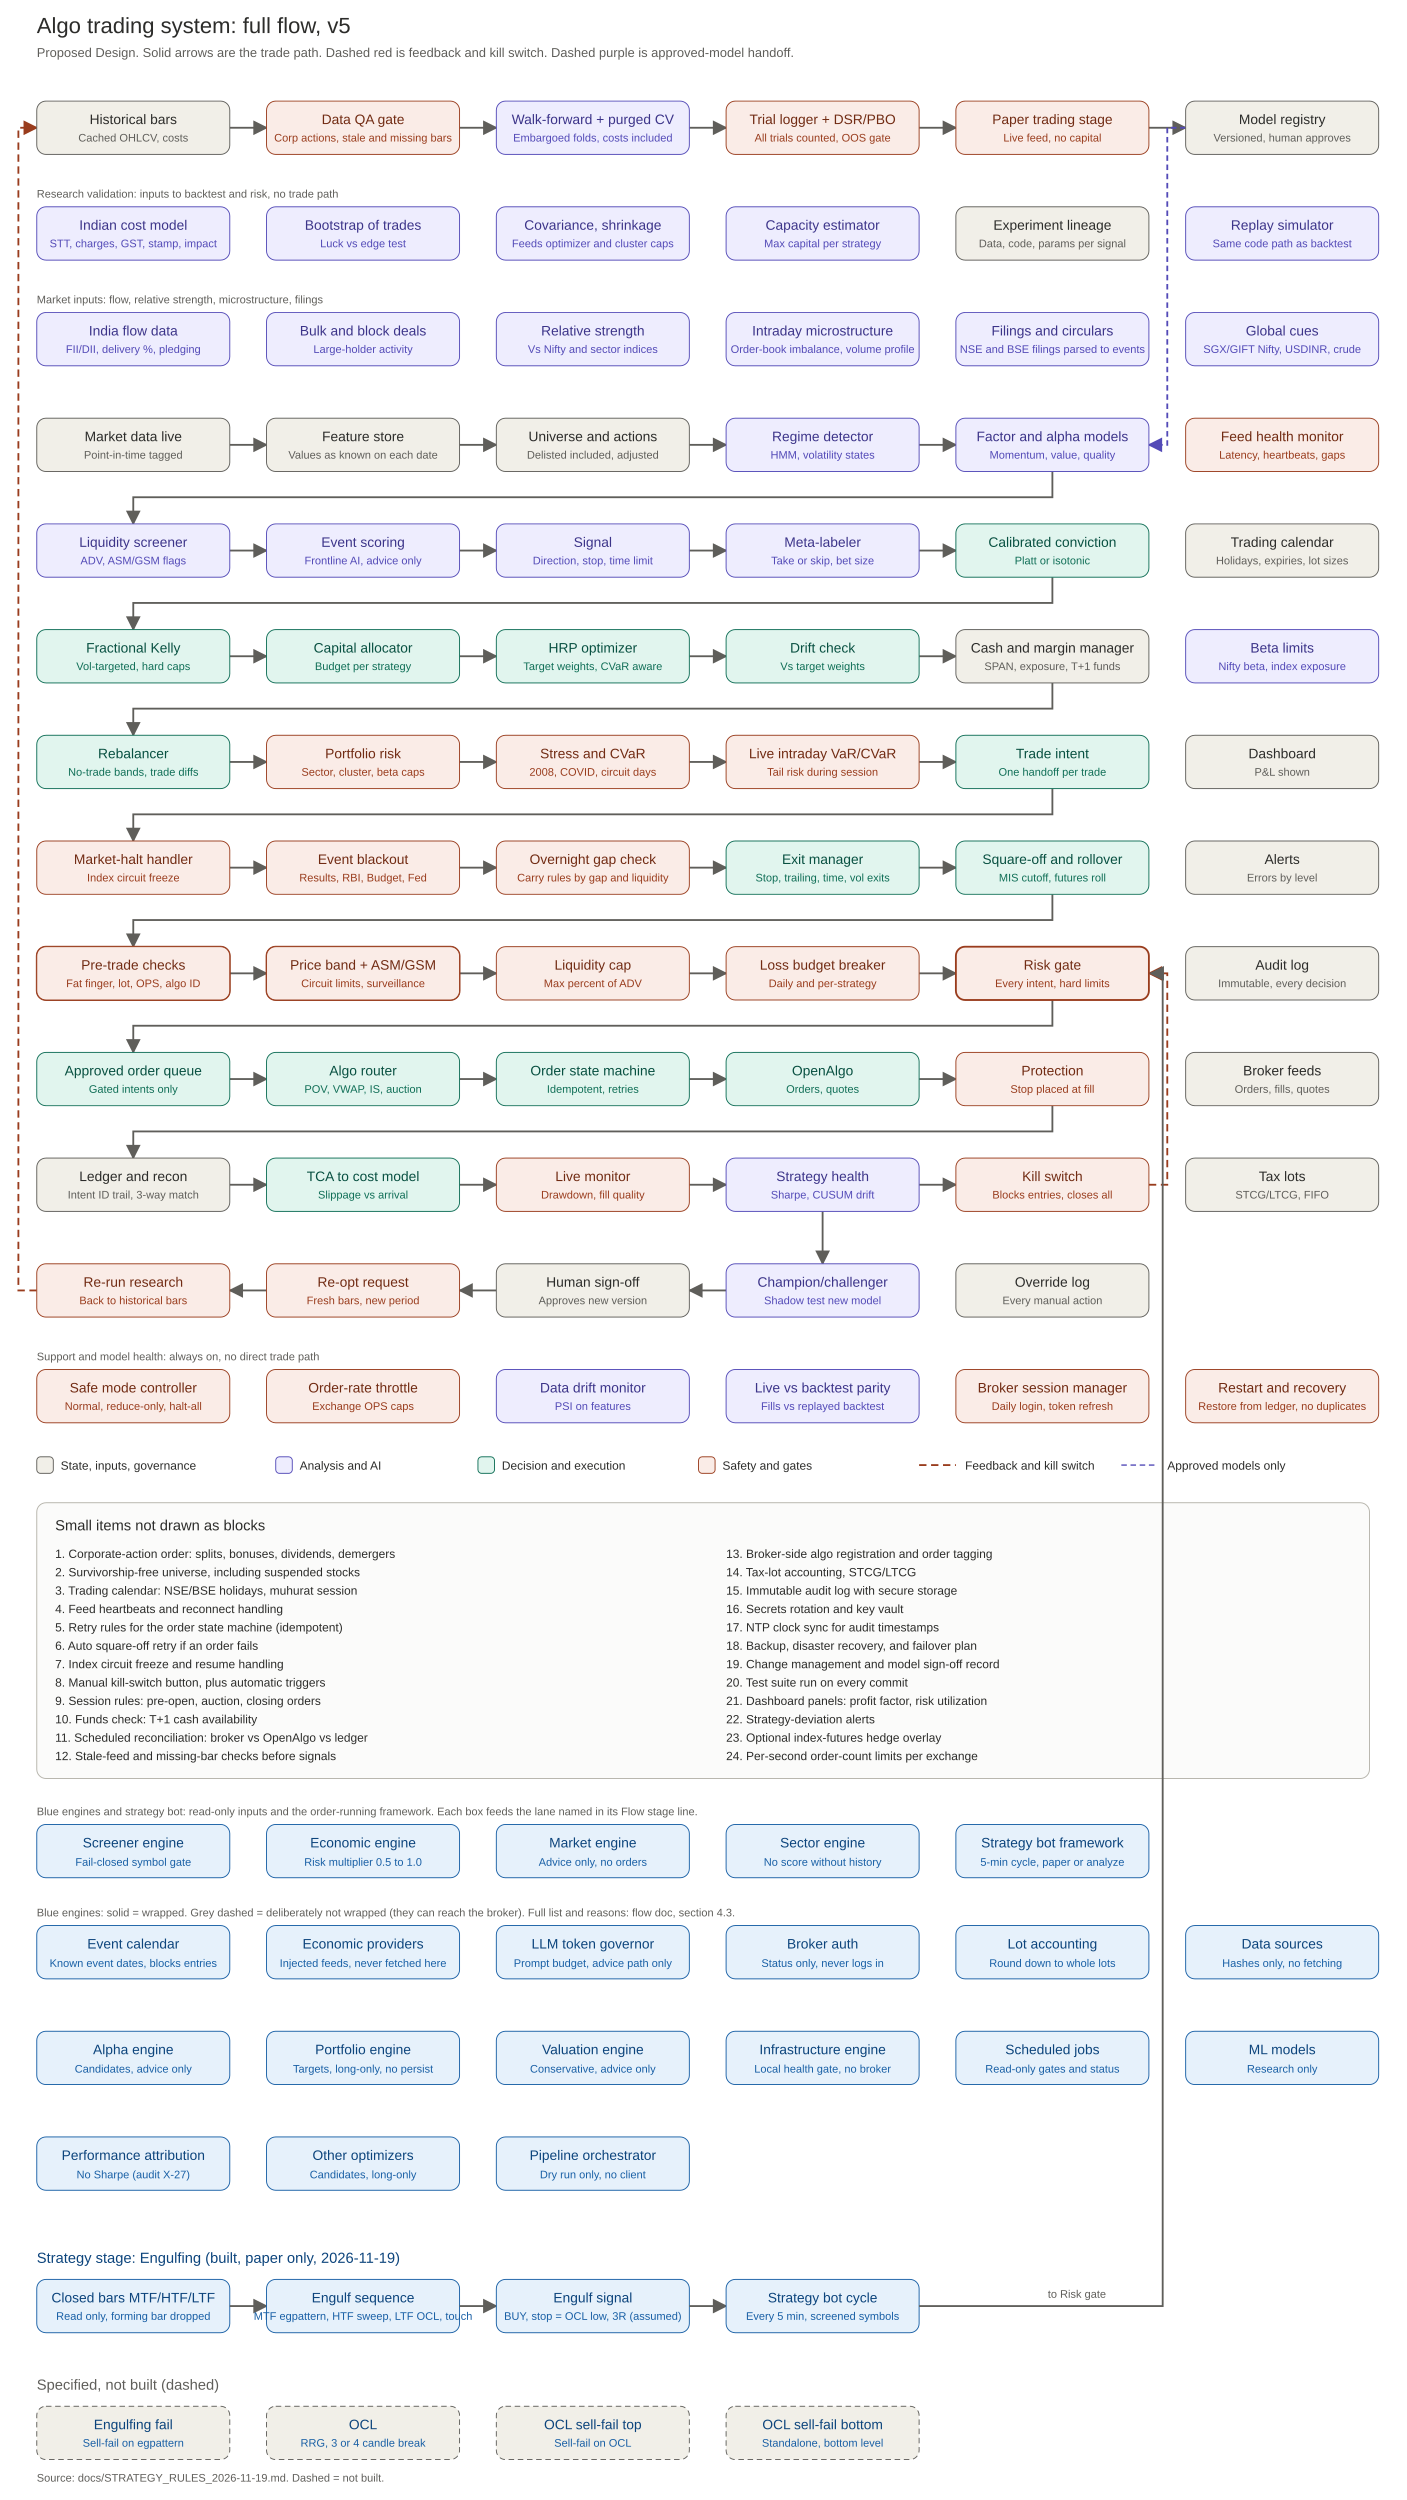
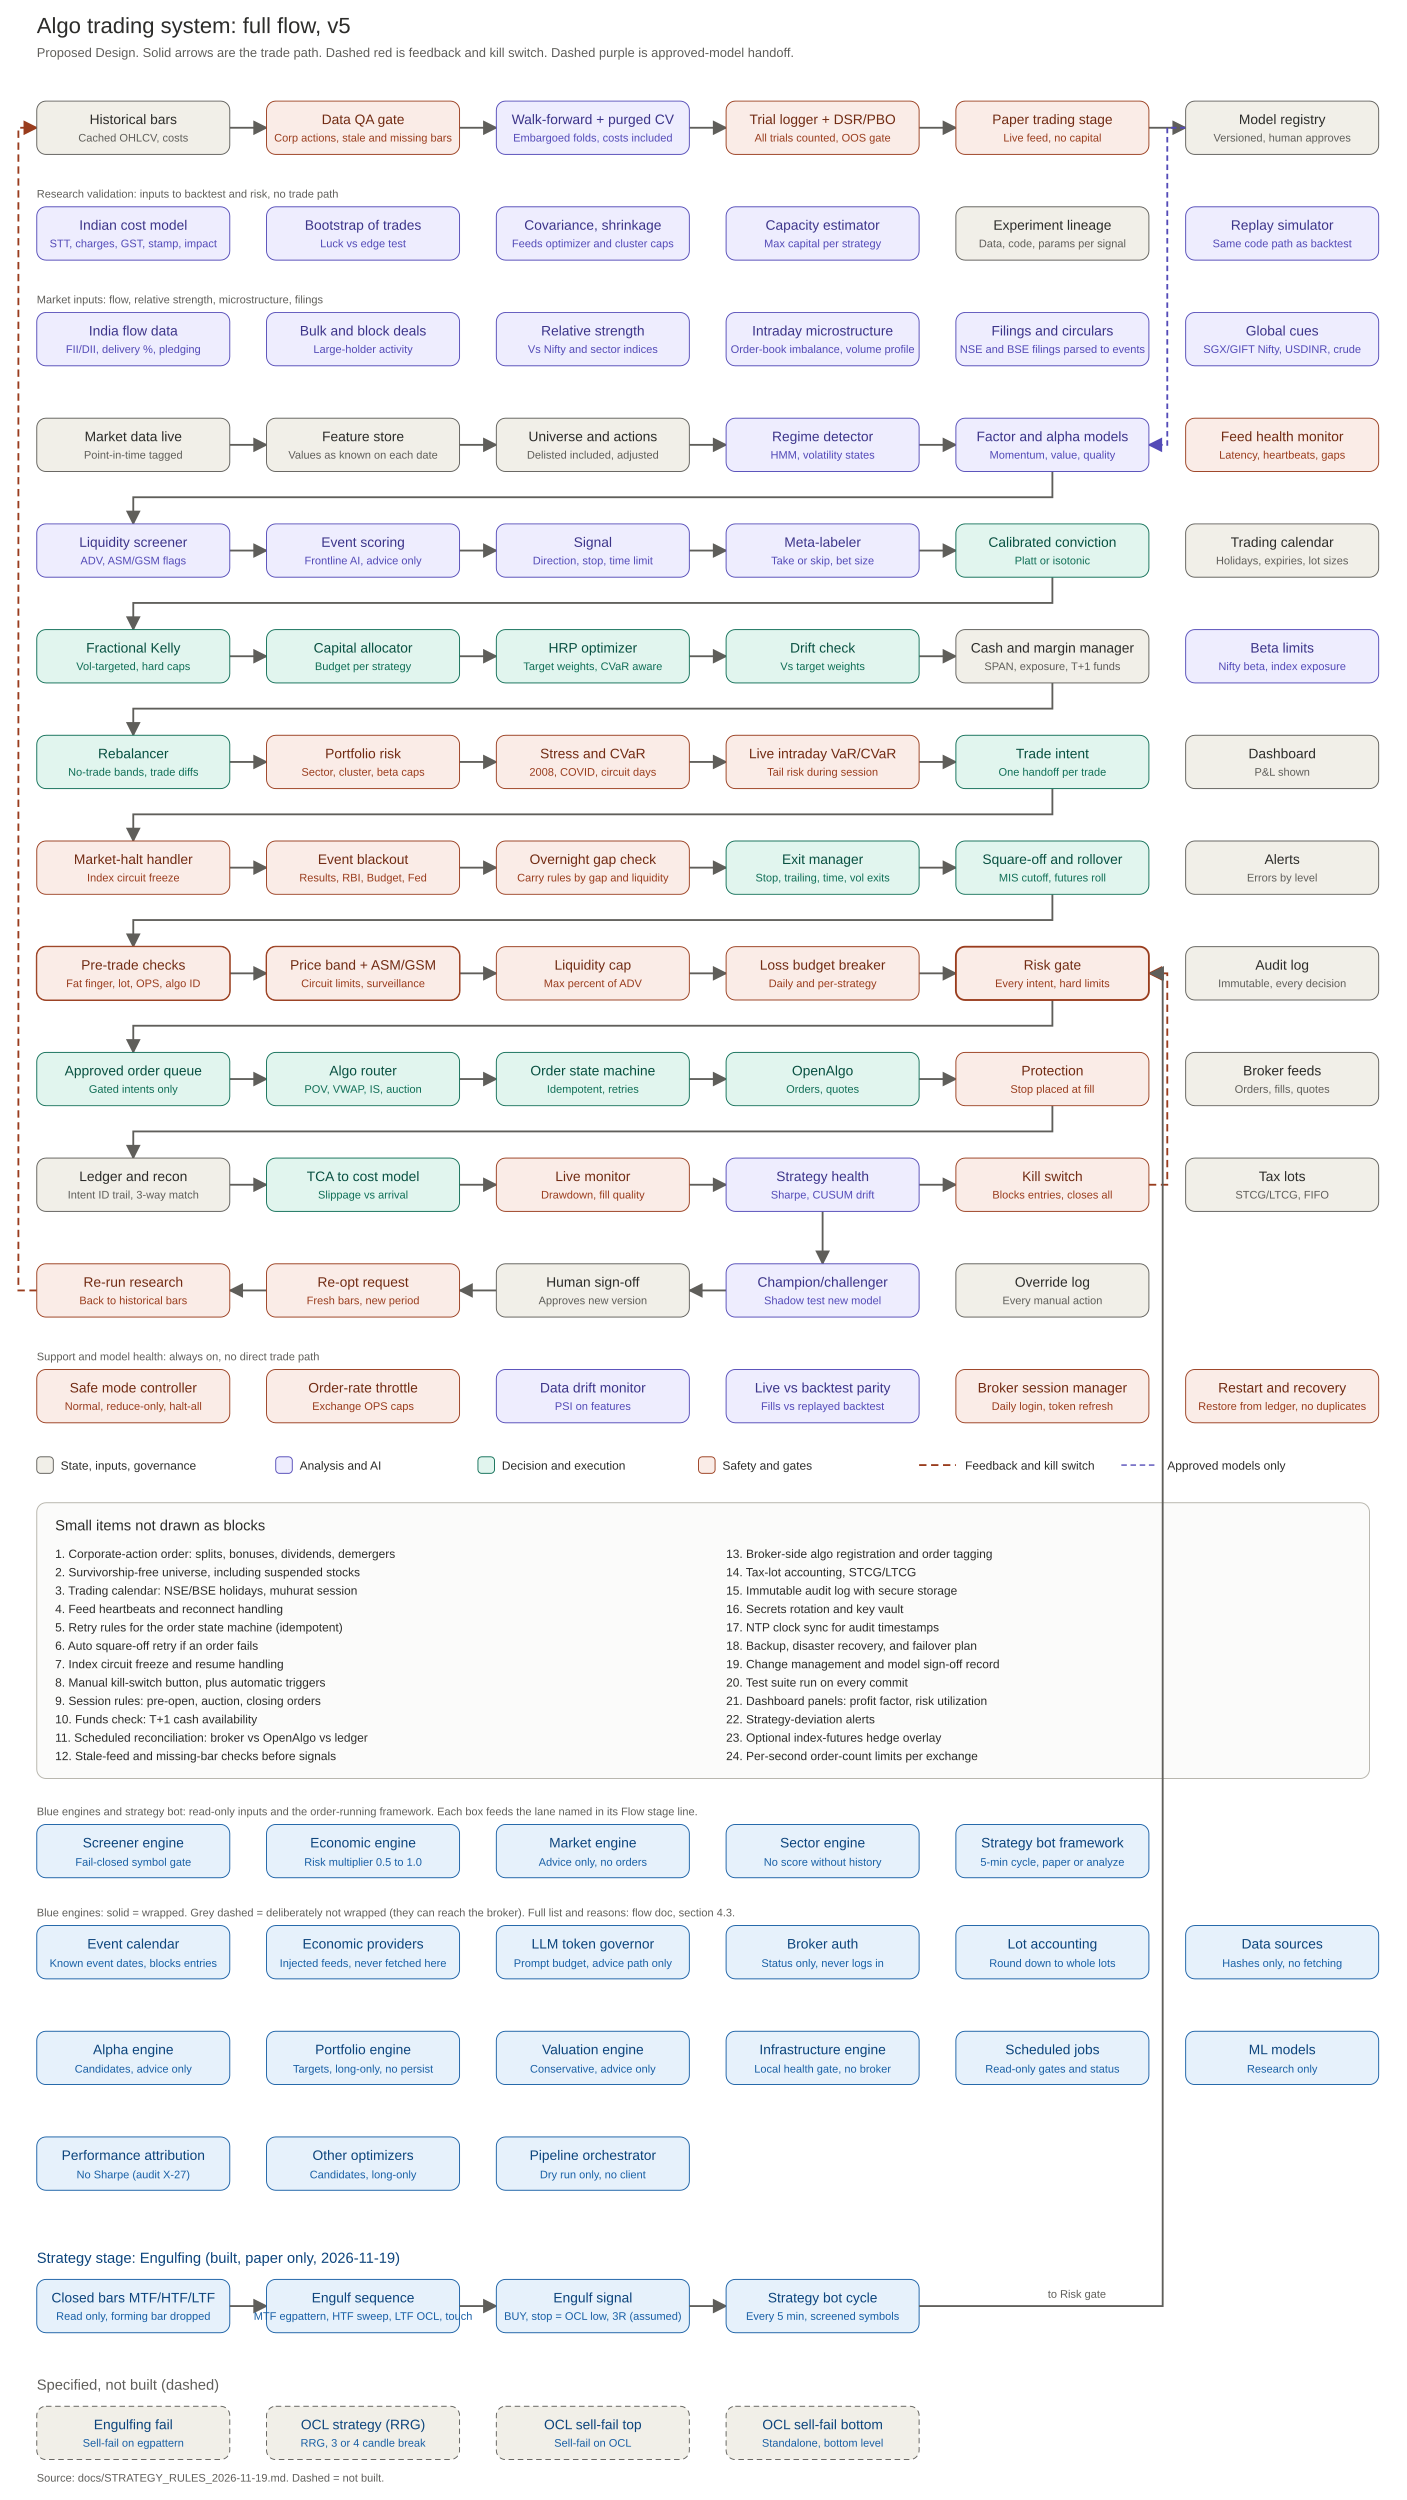
<svg xmlns="http://www.w3.org/2000/svg" viewBox="0 0 1530 2720" font-family="Arial, Helvetica, sans-serif">
  <defs>
    <marker id="arr" viewBox="0 0 10 10" refX="9" refY="5" markerWidth="8" markerHeight="8" orient="auto-start-reverse">
      <path d="M0,0 L10,5 L0,10 z" fill="#5f5e5a" />
    </marker>
    <marker id="arrRed" viewBox="0 0 10 10" refX="9" refY="5" markerWidth="8" markerHeight="8" orient="auto-start-reverse">
      <path d="M0,0 L10,5 L0,10 z" fill="#993c1d" />
    </marker>
    <marker id="arrPurple" viewBox="0 0 10 10" refX="9" refY="5" markerWidth="8" markerHeight="8" orient="auto-start-reverse">
      <path d="M0,0 L10,5 L0,10 z" fill="#534ab7" />
    </marker>
  </defs>
  <text x="40" y="36" font-size="24" fill="#2c2c2a">Algo trading system: full flow, v5</text>
  <text x="40" y="62" font-size="14" fill="#5f5e5a">Proposed Design. Solid arrows are the trade path. Dashed red is feedback and kill switch. Dashed purple is approved-model handoff.</text>
  <text x="40" y="215" font-size="12" fill="#5f5e5a">Research validation: inputs to backtest and risk, no trade path</text>
  <text x="40" y="330" font-size="12" fill="#5f5e5a">Market inputs: flow, relative strength, microstructure, filings</text>
  <text x="40" y="1480" font-size="12" fill="#5f5e5a">Support and model health: always on, no direct trade path</text>
  <path d="M250 139 H290" fill="none" stroke="#5f5e5a" stroke-width="2" marker-end="url(#arr)" />
  <path d="M500 139 H540" fill="none" stroke="#5f5e5a" stroke-width="2" marker-end="url(#arr)" />
  <path d="M750 139 H790" fill="none" stroke="#5f5e5a" stroke-width="2" marker-end="url(#arr)" />
  <path d="M1000 139 H1040" fill="none" stroke="#5f5e5a" stroke-width="2" marker-end="url(#arr)" />
  <path d="M250 484 H290" fill="none" stroke="#5f5e5a" stroke-width="2" marker-end="url(#arr)" />
  <path d="M500 484 H540" fill="none" stroke="#5f5e5a" stroke-width="2" marker-end="url(#arr)" />
  <path d="M750 484 H790" fill="none" stroke="#5f5e5a" stroke-width="2" marker-end="url(#arr)" />
  <path d="M1000 484 H1040" fill="none" stroke="#5f5e5a" stroke-width="2" marker-end="url(#arr)" />
  <path d="M250 599 H290" fill="none" stroke="#5f5e5a" stroke-width="2" marker-end="url(#arr)" />
  <path d="M500 599 H540" fill="none" stroke="#5f5e5a" stroke-width="2" marker-end="url(#arr)" />
  <path d="M750 599 H790" fill="none" stroke="#5f5e5a" stroke-width="2" marker-end="url(#arr)" />
  <path d="M1000 599 H1040" fill="none" stroke="#5f5e5a" stroke-width="2" marker-end="url(#arr)" />
  <path d="M250 714 H290" fill="none" stroke="#5f5e5a" stroke-width="2" marker-end="url(#arr)" />
  <path d="M500 714 H540" fill="none" stroke="#5f5e5a" stroke-width="2" marker-end="url(#arr)" />
  <path d="M750 714 H790" fill="none" stroke="#5f5e5a" stroke-width="2" marker-end="url(#arr)" />
  <path d="M1000 714 H1040" fill="none" stroke="#5f5e5a" stroke-width="2" marker-end="url(#arr)" />
  <path d="M250 829 H290" fill="none" stroke="#5f5e5a" stroke-width="2" marker-end="url(#arr)" />
  <path d="M500 829 H540" fill="none" stroke="#5f5e5a" stroke-width="2" marker-end="url(#arr)" />
  <path d="M750 829 H790" fill="none" stroke="#5f5e5a" stroke-width="2" marker-end="url(#arr)" />
  <path d="M1000 829 H1040" fill="none" stroke="#5f5e5a" stroke-width="2" marker-end="url(#arr)" />
  <path d="M250 944 H290" fill="none" stroke="#5f5e5a" stroke-width="2" marker-end="url(#arr)" />
  <path d="M500 944 H540" fill="none" stroke="#5f5e5a" stroke-width="2" marker-end="url(#arr)" />
  <path d="M750 944 H790" fill="none" stroke="#5f5e5a" stroke-width="2" marker-end="url(#arr)" />
  <path d="M1000 944 H1040" fill="none" stroke="#5f5e5a" stroke-width="2" marker-end="url(#arr)" />
  <path d="M250 1059 H290" fill="none" stroke="#5f5e5a" stroke-width="2" marker-end="url(#arr)" />
  <path d="M500 1059 H540" fill="none" stroke="#5f5e5a" stroke-width="2" marker-end="url(#arr)" />
  <path d="M750 1059 H790" fill="none" stroke="#5f5e5a" stroke-width="2" marker-end="url(#arr)" />
  <path d="M1000 1059 H1040" fill="none" stroke="#5f5e5a" stroke-width="2" marker-end="url(#arr)" />
  <path d="M250 1174 H290" fill="none" stroke="#5f5e5a" stroke-width="2" marker-end="url(#arr)" />
  <path d="M500 1174 H540" fill="none" stroke="#5f5e5a" stroke-width="2" marker-end="url(#arr)" />
  <path d="M750 1174 H790" fill="none" stroke="#5f5e5a" stroke-width="2" marker-end="url(#arr)" />
  <path d="M1000 1174 H1040" fill="none" stroke="#5f5e5a" stroke-width="2" marker-end="url(#arr)" />
  <path d="M250 1289 H290" fill="none" stroke="#5f5e5a" stroke-width="2" marker-end="url(#arr)" />
  <path d="M500 1289 H540" fill="none" stroke="#5f5e5a" stroke-width="2" marker-end="url(#arr)" />
  <path d="M750 1289 H790" fill="none" stroke="#5f5e5a" stroke-width="2" marker-end="url(#arr)" />
  <path d="M1000 1289 H1040" fill="none" stroke="#5f5e5a" stroke-width="2" marker-end="url(#arr)" />
  <path d="M290 1404 H250" fill="none" stroke="#5f5e5a" stroke-width="2" marker-end="url(#arr)" />
  <path d="M540 1404 H500" fill="none" stroke="#5f5e5a" stroke-width="2" marker-end="url(#arr)" />
  <path d="M790 1404 H750" fill="none" stroke="#5f5e5a" stroke-width="2" marker-end="url(#arr)" />
  <path d="M1145 513 V541 H145 V570" fill="none" stroke="#5f5e5a" stroke-width="2" marker-end="url(#arr)" />
  <path d="M1145 628 V656 H145 V685" fill="none" stroke="#5f5e5a" stroke-width="2" marker-end="url(#arr)" />
  <path d="M1145 743 V771 H145 V800" fill="none" stroke="#5f5e5a" stroke-width="2" marker-end="url(#arr)" />
  <path d="M1145 858 V886 H145 V915" fill="none" stroke="#5f5e5a" stroke-width="2" marker-end="url(#arr)" />
  <path d="M1145 973 V1001 H145 V1030" fill="none" stroke="#5f5e5a" stroke-width="2" marker-end="url(#arr)" />
  <path d="M1145 1088 V1116 H145 V1145" fill="none" stroke="#5f5e5a" stroke-width="2" marker-end="url(#arr)" />
  <path d="M1145 1203 V1231 H145 V1260" fill="none" stroke="#5f5e5a" stroke-width="2" marker-end="url(#arr)" />
  <path d="M1250 139 H1290" fill="none" stroke="#5f5e5a" stroke-width="2" marker-end="url(#arr)" />
  <path d="M1290 139 H1270 V484 H1250" fill="none" stroke="#534ab7" stroke-width="2" stroke-dasharray="6 4" marker-end="url(#arrPurple)" />
  <path d="M895 1318 V1375" fill="none" stroke="#5f5e5a" stroke-width="2" marker-end="url(#arr)" />
  <path d="M1250 1289 H1270 V1059 H1250" fill="none" stroke="#993c1d" stroke-width="2" stroke-dasharray="8 5" marker-end="url(#arrRed)" />
  <path d="M40 1404 H20 V139 H40" fill="none" stroke="#993c1d" stroke-width="2" stroke-dasharray="8 5" marker-end="url(#arrRed)" />
  <rect x="40" y="110" width="210" height="58" rx="10" fill="#f1efe8" stroke="#5f5e5a" stroke-width="1" />
  <text x="145" y="135" text-anchor="middle" font-size="15" fill="#2c2c2a">Historical bars</text>
  <text x="145" y="154" text-anchor="middle" font-size="12" fill="#5f5e5a">Cached OHLCV, costs</text>
  <rect x="290" y="110" width="210" height="58" rx="10" fill="#faece7" stroke="#993c1d" stroke-width="1" />
  <text x="395" y="135" text-anchor="middle" font-size="15" fill="#712b13">Data QA gate</text>
  <text x="395" y="154" text-anchor="middle" font-size="12" fill="#993c1d">Corp actions, stale and missing bars</text>
  <rect x="540" y="110" width="210" height="58" rx="10" fill="#eeedfe" stroke="#534ab7" stroke-width="1" />
  <text x="645" y="135" text-anchor="middle" font-size="15" fill="#3c3489">Walk-forward + purged CV</text>
  <text x="645" y="154" text-anchor="middle" font-size="12" fill="#534ab7">Embargoed folds, costs included</text>
  <rect x="790" y="110" width="210" height="58" rx="10" fill="#faece7" stroke="#993c1d" stroke-width="1" />
  <text x="895" y="135" text-anchor="middle" font-size="15" fill="#712b13">Trial logger + DSR/PBO</text>
  <text x="895" y="154" text-anchor="middle" font-size="12" fill="#993c1d">All trials counted, OOS gate</text>
  <rect x="1040" y="110" width="210" height="58" rx="10" fill="#faece7" stroke="#993c1d" stroke-width="1" />
  <text x="1145" y="135" text-anchor="middle" font-size="15" fill="#712b13">Paper trading stage</text>
  <text x="1145" y="154" text-anchor="middle" font-size="12" fill="#993c1d">Live feed, no capital</text>
  <rect x="40" y="225" width="210" height="58" rx="10" fill="#eeedfe" stroke="#534ab7" stroke-width="1" />
  <text x="145" y="250" text-anchor="middle" font-size="15" fill="#3c3489">Indian cost model</text>
  <text x="145" y="269" text-anchor="middle" font-size="12" fill="#534ab7">STT, charges, GST, stamp, impact</text>
  <rect x="290" y="225" width="210" height="58" rx="10" fill="#eeedfe" stroke="#534ab7" stroke-width="1" />
  <text x="395" y="250" text-anchor="middle" font-size="15" fill="#3c3489">Bootstrap of trades</text>
  <text x="395" y="269" text-anchor="middle" font-size="12" fill="#534ab7">Luck vs edge test</text>
  <rect x="540" y="225" width="210" height="58" rx="10" fill="#eeedfe" stroke="#534ab7" stroke-width="1" />
  <text x="645" y="250" text-anchor="middle" font-size="15" fill="#3c3489">Covariance, shrinkage</text>
  <text x="645" y="269" text-anchor="middle" font-size="12" fill="#534ab7">Feeds optimizer and cluster caps</text>
  <rect x="790" y="225" width="210" height="58" rx="10" fill="#eeedfe" stroke="#534ab7" stroke-width="1" />
  <text x="895" y="250" text-anchor="middle" font-size="15" fill="#3c3489">Capacity estimator</text>
  <text x="895" y="269" text-anchor="middle" font-size="12" fill="#534ab7">Max capital per strategy</text>
  <rect x="1040" y="225" width="210" height="58" rx="10" fill="#f1efe8" stroke="#5f5e5a" stroke-width="1" />
  <text x="1145" y="250" text-anchor="middle" font-size="15" fill="#2c2c2a">Experiment lineage</text>
  <text x="1145" y="269" text-anchor="middle" font-size="12" fill="#5f5e5a">Data, code, params per signal</text>
  <rect x="40" y="340" width="210" height="58" rx="10" fill="#eeedfe" stroke="#534ab7" stroke-width="1" />
  <text x="145" y="365" text-anchor="middle" font-size="15" fill="#3c3489">India flow data</text>
  <text x="145" y="384" text-anchor="middle" font-size="12" fill="#534ab7">FII/DII, delivery %, pledging</text>
  <rect x="290" y="340" width="210" height="58" rx="10" fill="#eeedfe" stroke="#534ab7" stroke-width="1" />
  <text x="395" y="365" text-anchor="middle" font-size="15" fill="#3c3489">Bulk and block deals</text>
  <text x="395" y="384" text-anchor="middle" font-size="12" fill="#534ab7">Large-holder activity</text>
  <rect x="540" y="340" width="210" height="58" rx="10" fill="#eeedfe" stroke="#534ab7" stroke-width="1" />
  <text x="645" y="365" text-anchor="middle" font-size="15" fill="#3c3489">Relative strength</text>
  <text x="645" y="384" text-anchor="middle" font-size="12" fill="#534ab7">Vs Nifty and sector indices</text>
  <rect x="790" y="340" width="210" height="58" rx="10" fill="#eeedfe" stroke="#534ab7" stroke-width="1" />
  <text x="895" y="365" text-anchor="middle" font-size="15" fill="#3c3489">Intraday microstructure</text>
  <text x="895" y="384" text-anchor="middle" font-size="12" fill="#534ab7">Order-book imbalance, volume profile</text>
  <rect x="1040" y="340" width="210" height="58" rx="10" fill="#eeedfe" stroke="#534ab7" stroke-width="1" />
  <text x="1145" y="365" text-anchor="middle" font-size="15" fill="#3c3489">Filings and circulars</text>
  <text x="1145" y="384" text-anchor="middle" font-size="12" fill="#534ab7">NSE and BSE filings parsed to events</text>
  <rect x="40" y="455" width="210" height="58" rx="10" fill="#f1efe8" stroke="#5f5e5a" stroke-width="1" />
  <text x="145" y="480" text-anchor="middle" font-size="15" fill="#2c2c2a">Market data live</text>
  <text x="145" y="499" text-anchor="middle" font-size="12" fill="#5f5e5a">Point-in-time tagged</text>
  <rect x="290" y="455" width="210" height="58" rx="10" fill="#f1efe8" stroke="#5f5e5a" stroke-width="1" />
  <text x="395" y="480" text-anchor="middle" font-size="15" fill="#2c2c2a">Feature store</text>
  <text x="395" y="499" text-anchor="middle" font-size="12" fill="#5f5e5a">Values as known on each date</text>
  <rect x="540" y="455" width="210" height="58" rx="10" fill="#f1efe8" stroke="#5f5e5a" stroke-width="1" />
  <text x="645" y="480" text-anchor="middle" font-size="15" fill="#2c2c2a">Universe and actions</text>
  <text x="645" y="499" text-anchor="middle" font-size="12" fill="#5f5e5a">Delisted included, adjusted</text>
  <rect x="790" y="455" width="210" height="58" rx="10" fill="#eeedfe" stroke="#534ab7" stroke-width="1" />
  <text x="895" y="480" text-anchor="middle" font-size="15" fill="#3c3489">Regime detector</text>
  <text x="895" y="499" text-anchor="middle" font-size="12" fill="#534ab7">HMM, volatility states</text>
  <rect x="1040" y="455" width="210" height="58" rx="10" fill="#eeedfe" stroke="#534ab7" stroke-width="1" />
  <text x="1145" y="480" text-anchor="middle" font-size="15" fill="#3c3489">Factor and alpha models</text>
  <text x="1145" y="499" text-anchor="middle" font-size="12" fill="#534ab7">Momentum, value, quality</text>
  <rect x="40" y="570" width="210" height="58" rx="10" fill="#eeedfe" stroke="#534ab7" stroke-width="1" />
  <text x="145" y="595" text-anchor="middle" font-size="15" fill="#3c3489">Liquidity screener</text>
  <text x="145" y="614" text-anchor="middle" font-size="12" fill="#534ab7">ADV, ASM/GSM flags</text>
  <rect x="290" y="570" width="210" height="58" rx="10" fill="#eeedfe" stroke="#534ab7" stroke-width="1" />
  <text x="395" y="595" text-anchor="middle" font-size="15" fill="#3c3489">Event scoring</text>
  <text x="395" y="614" text-anchor="middle" font-size="12" fill="#534ab7">Frontline AI, advice only</text>
  <rect x="540" y="570" width="210" height="58" rx="10" fill="#eeedfe" stroke="#534ab7" stroke-width="1" />
  <text x="645" y="595" text-anchor="middle" font-size="15" fill="#3c3489">Signal</text>
  <text x="645" y="614" text-anchor="middle" font-size="12" fill="#534ab7">Direction, stop, time limit</text>
  <rect x="790" y="570" width="210" height="58" rx="10" fill="#eeedfe" stroke="#534ab7" stroke-width="1" />
  <text x="895" y="595" text-anchor="middle" font-size="15" fill="#3c3489">Meta-labeler</text>
  <text x="895" y="614" text-anchor="middle" font-size="12" fill="#534ab7">Take or skip, bet size</text>
  <rect x="1040" y="570" width="210" height="58" rx="10" fill="#e1f5ee" stroke="#0f6e56" stroke-width="1" />
  <text x="1145" y="595" text-anchor="middle" font-size="15" fill="#085041">Calibrated conviction</text>
  <text x="1145" y="614" text-anchor="middle" font-size="12" fill="#0f6e56">Platt or isotonic</text>
  <rect x="40" y="685" width="210" height="58" rx="10" fill="#e1f5ee" stroke="#0f6e56" stroke-width="1" />
  <text x="145" y="710" text-anchor="middle" font-size="15" fill="#085041">Fractional Kelly</text>
  <text x="145" y="729" text-anchor="middle" font-size="12" fill="#0f6e56">Vol-targeted, hard caps</text>
  <rect x="290" y="685" width="210" height="58" rx="10" fill="#e1f5ee" stroke="#0f6e56" stroke-width="1" />
  <text x="395" y="710" text-anchor="middle" font-size="15" fill="#085041">Capital allocator</text>
  <text x="395" y="729" text-anchor="middle" font-size="12" fill="#0f6e56">Budget per strategy</text>
  <rect x="540" y="685" width="210" height="58" rx="10" fill="#e1f5ee" stroke="#0f6e56" stroke-width="1" />
  <text x="645" y="710" text-anchor="middle" font-size="15" fill="#085041">HRP optimizer</text>
  <text x="645" y="729" text-anchor="middle" font-size="12" fill="#0f6e56">Target weights, CVaR aware</text>
  <rect x="790" y="685" width="210" height="58" rx="10" fill="#e1f5ee" stroke="#0f6e56" stroke-width="1" />
  <text x="895" y="710" text-anchor="middle" font-size="15" fill="#085041">Drift check</text>
  <text x="895" y="729" text-anchor="middle" font-size="12" fill="#0f6e56">Vs target weights</text>
  <rect x="1040" y="685" width="210" height="58" rx="10" fill="#f1efe8" stroke="#5f5e5a" stroke-width="1" />
  <text x="1145" y="710" text-anchor="middle" font-size="15" fill="#2c2c2a">Cash and margin manager</text>
  <text x="1145" y="729" text-anchor="middle" font-size="12" fill="#5f5e5a">SPAN, exposure, T+1 funds</text>
  <rect x="40" y="800" width="210" height="58" rx="10" fill="#e1f5ee" stroke="#0f6e56" stroke-width="1" />
  <text x="145" y="825" text-anchor="middle" font-size="15" fill="#085041">Rebalancer</text>
  <text x="145" y="844" text-anchor="middle" font-size="12" fill="#0f6e56">No-trade bands, trade diffs</text>
  <rect x="290" y="800" width="210" height="58" rx="10" fill="#faece7" stroke="#993c1d" stroke-width="1" />
  <text x="395" y="825" text-anchor="middle" font-size="15" fill="#712b13">Portfolio risk</text>
  <text x="395" y="844" text-anchor="middle" font-size="12" fill="#993c1d">Sector, cluster, beta caps</text>
  <rect x="540" y="800" width="210" height="58" rx="10" fill="#faece7" stroke="#993c1d" stroke-width="1" />
  <text x="645" y="825" text-anchor="middle" font-size="15" fill="#712b13">Stress and CVaR</text>
  <text x="645" y="844" text-anchor="middle" font-size="12" fill="#993c1d">2008, COVID, circuit days</text>
  <rect x="790" y="800" width="210" height="58" rx="10" fill="#faece7" stroke="#993c1d" stroke-width="1" />
  <text x="895" y="825" text-anchor="middle" font-size="15" fill="#712b13">Live intraday VaR/CVaR</text>
  <text x="895" y="844" text-anchor="middle" font-size="12" fill="#993c1d">Tail risk during session</text>
  <rect x="1040" y="800" width="210" height="58" rx="10" fill="#e1f5ee" stroke="#0f6e56" stroke-width="1" />
  <text x="1145" y="825" text-anchor="middle" font-size="15" fill="#085041">Trade intent</text>
  <text x="1145" y="844" text-anchor="middle" font-size="12" fill="#0f6e56">One handoff per trade</text>
  <rect x="40" y="915" width="210" height="58" rx="10" fill="#faece7" stroke="#993c1d" stroke-width="1" />
  <text x="145" y="940" text-anchor="middle" font-size="15" fill="#712b13">Market-halt handler</text>
  <text x="145" y="959" text-anchor="middle" font-size="12" fill="#993c1d">Index circuit freeze</text>
  <rect x="290" y="915" width="210" height="58" rx="10" fill="#faece7" stroke="#993c1d" stroke-width="1" />
  <text x="395" y="940" text-anchor="middle" font-size="15" fill="#712b13">Event blackout</text>
  <text x="395" y="959" text-anchor="middle" font-size="12" fill="#993c1d">Results, RBI, Budget, Fed</text>
  <rect x="540" y="915" width="210" height="58" rx="10" fill="#faece7" stroke="#993c1d" stroke-width="1" />
  <text x="645" y="940" text-anchor="middle" font-size="15" fill="#712b13">Overnight gap check</text>
  <text x="645" y="959" text-anchor="middle" font-size="12" fill="#993c1d">Carry rules by gap and liquidity</text>
  <rect x="790" y="915" width="210" height="58" rx="10" fill="#e1f5ee" stroke="#0f6e56" stroke-width="1" />
  <text x="895" y="940" text-anchor="middle" font-size="15" fill="#085041">Exit manager</text>
  <text x="895" y="959" text-anchor="middle" font-size="12" fill="#0f6e56">Stop, trailing, time, vol exits</text>
  <rect x="1040" y="915" width="210" height="58" rx="10" fill="#e1f5ee" stroke="#0f6e56" stroke-width="1" />
  <text x="1145" y="940" text-anchor="middle" font-size="15" fill="#085041">Square-off and rollover</text>
  <text x="1145" y="959" text-anchor="middle" font-size="12" fill="#0f6e56">MIS cutoff, futures roll</text>
  <rect x="40" y="1030" width="210" height="58" rx="10" fill="#faece7" stroke="#993c1d" stroke-width="2" />
  <text x="145" y="1055" text-anchor="middle" font-size="15" fill="#712b13">Pre-gate safety</text>
  <text x="145" y="1074" text-anchor="middle" font-size="12" fill="#993c1d">Calendar, handoff, stress/VaR</text>
  <rect x="290" y="1030" width="210" height="58" rx="10" fill="#faece7" stroke="#993c1d" stroke-width="2" />
  <text x="395" y="1055" text-anchor="middle" font-size="15" fill="#712b13">Compliance gate</text>
  <text x="395" y="1074" text-anchor="middle" font-size="12" fill="#993c1d">Audit store, NTP clock</text>
  <rect x="40" y="1030" width="210" height="58" rx="10" fill="#faece7" stroke="#993c1d" stroke-width="1" />
  <text x="145" y="1055" text-anchor="middle" font-size="15" fill="#712b13">Pre-trade checks</text>
  <text x="145" y="1074" text-anchor="middle" font-size="12" fill="#993c1d">Fat finger, lot, OPS, algo ID</text>
  <rect x="290" y="1030" width="210" height="58" rx="10" fill="#faece7" stroke="#993c1d" stroke-width="1" />
  <text x="395" y="1055" text-anchor="middle" font-size="15" fill="#712b13">Price band + ASM/GSM</text>
  <text x="395" y="1074" text-anchor="middle" font-size="12" fill="#993c1d">Circuit limits, surveillance</text>
  <rect x="540" y="1030" width="210" height="58" rx="10" fill="#faece7" stroke="#993c1d" stroke-width="1" />
  <text x="645" y="1055" text-anchor="middle" font-size="15" fill="#712b13">Liquidity cap</text>
  <text x="645" y="1074" text-anchor="middle" font-size="12" fill="#993c1d">Max percent of ADV</text>
  <rect x="790" y="1030" width="210" height="58" rx="10" fill="#faece7" stroke="#993c1d" stroke-width="1" />
  <text x="895" y="1055" text-anchor="middle" font-size="15" fill="#712b13">Loss budget breaker</text>
  <text x="895" y="1074" text-anchor="middle" font-size="12" fill="#993c1d">Daily and per-strategy</text>
  <rect x="1040" y="1030" width="210" height="58" rx="10" fill="#faece7" stroke="#993c1d" stroke-width="2" />
  <text x="1145" y="1055" text-anchor="middle" font-size="15" fill="#712b13">Risk gate</text>
  <text x="1145" y="1074" text-anchor="middle" font-size="12" fill="#993c1d">Every intent, hard limits</text>
  <rect x="40" y="1145" width="210" height="58" rx="10" fill="#e1f5ee" stroke="#0f6e56" stroke-width="1" />
  <text x="145" y="1170" text-anchor="middle" font-size="15" fill="#085041">Approved order queue</text>
  <text x="145" y="1189" text-anchor="middle" font-size="12" fill="#0f6e56">Gated intents only</text>
  <rect x="290" y="1145" width="210" height="58" rx="10" fill="#e1f5ee" stroke="#0f6e56" stroke-width="1" />
  <text x="395" y="1170" text-anchor="middle" font-size="15" fill="#085041">Algo router</text>
  <text x="395" y="1189" text-anchor="middle" font-size="12" fill="#0f6e56">POV, VWAP, IS, auction</text>
  <rect x="540" y="1145" width="210" height="58" rx="10" fill="#e1f5ee" stroke="#0f6e56" stroke-width="1" />
  <text x="645" y="1170" text-anchor="middle" font-size="15" fill="#085041">Order state machine</text>
  <text x="645" y="1189" text-anchor="middle" font-size="12" fill="#0f6e56">Idempotent, retries</text>
  <rect x="790" y="1145" width="210" height="58" rx="10" fill="#e1f5ee" stroke="#0f6e56" stroke-width="1" />
  <text x="895" y="1170" text-anchor="middle" font-size="15" fill="#085041">OpenAlgo</text>
  <text x="895" y="1189" text-anchor="middle" font-size="12" fill="#0f6e56">Orders, quotes</text>
  <rect x="1040" y="1145" width="210" height="58" rx="10" fill="#faece7" stroke="#993c1d" stroke-width="1" />
  <text x="1145" y="1170" text-anchor="middle" font-size="15" fill="#712b13">Protection</text>
  <text x="1145" y="1189" text-anchor="middle" font-size="12" fill="#993c1d">Stop placed at fill</text>
  <rect x="40" y="1260" width="210" height="58" rx="10" fill="#f1efe8" stroke="#5f5e5a" stroke-width="1" />
  <text x="145" y="1285" text-anchor="middle" font-size="15" fill="#2c2c2a">Ledger and recon</text>
  <text x="145" y="1304" text-anchor="middle" font-size="12" fill="#5f5e5a">Intent ID trail, 3-way match</text>
  <rect x="290" y="1260" width="210" height="58" rx="10" fill="#e1f5ee" stroke="#0f6e56" stroke-width="1" />
  <text x="395" y="1285" text-anchor="middle" font-size="15" fill="#085041">TCA to cost model</text>
  <text x="395" y="1304" text-anchor="middle" font-size="12" fill="#0f6e56">Slippage vs arrival</text>
  <rect x="540" y="1260" width="210" height="58" rx="10" fill="#faece7" stroke="#993c1d" stroke-width="1" />
  <text x="645" y="1285" text-anchor="middle" font-size="15" fill="#712b13">Live monitor</text>
  <text x="645" y="1304" text-anchor="middle" font-size="12" fill="#993c1d">Drawdown, fill quality</text>
  <rect x="790" y="1260" width="210" height="58" rx="10" fill="#eeedfe" stroke="#534ab7" stroke-width="1" />
  <text x="895" y="1285" text-anchor="middle" font-size="15" fill="#3c3489">Strategy health</text>
  <text x="895" y="1304" text-anchor="middle" font-size="12" fill="#534ab7">Sharpe, CUSUM drift</text>
  <rect x="1040" y="1260" width="210" height="58" rx="10" fill="#faece7" stroke="#993c1d" stroke-width="1" />
  <text x="1145" y="1285" text-anchor="middle" font-size="15" fill="#712b13">Kill switch</text>
  <text x="1145" y="1304" text-anchor="middle" font-size="12" fill="#993c1d">Blocks entries, closes all</text>
  <rect x="40" y="1375" width="210" height="58" rx="10" fill="#faece7" stroke="#993c1d" stroke-width="1" />
  <text x="145" y="1400" text-anchor="middle" font-size="15" fill="#712b13">Re-run research</text>
  <text x="145" y="1419" text-anchor="middle" font-size="12" fill="#993c1d">Back to historical bars</text>
  <rect x="290" y="1375" width="210" height="58" rx="10" fill="#faece7" stroke="#993c1d" stroke-width="1" />
  <text x="395" y="1400" text-anchor="middle" font-size="15" fill="#712b13">Re-opt request</text>
  <text x="395" y="1419" text-anchor="middle" font-size="12" fill="#993c1d">Fresh bars, new period</text>
  <rect x="540" y="1375" width="210" height="58" rx="10" fill="#f1efe8" stroke="#5f5e5a" stroke-width="1" />
  <text x="645" y="1400" text-anchor="middle" font-size="15" fill="#2c2c2a">Human sign-off</text>
  <text x="645" y="1419" text-anchor="middle" font-size="12" fill="#5f5e5a">Approves new version</text>
  <rect x="790" y="1375" width="210" height="58" rx="10" fill="#eeedfe" stroke="#534ab7" stroke-width="1" />
  <text x="895" y="1400" text-anchor="middle" font-size="15" fill="#3c3489">Champion/challenger</text>
  <text x="895" y="1419" text-anchor="middle" font-size="12" fill="#534ab7">Shadow test new model</text>
  <rect x="1040" y="1375" width="210" height="58" rx="10" fill="#f1efe8" stroke="#5f5e5a" stroke-width="1" />
  <text x="1145" y="1400" text-anchor="middle" font-size="15" fill="#2c2c2a">Override log</text>
  <text x="1145" y="1419" text-anchor="middle" font-size="12" fill="#5f5e5a">Every manual action</text>
  <rect x="40" y="1490" width="210" height="58" rx="10" fill="#faece7" stroke="#993c1d" stroke-width="1" />
  <text x="145" y="1515" text-anchor="middle" font-size="15" fill="#712b13">Safe mode controller</text>
  <text x="145" y="1534" text-anchor="middle" font-size="12" fill="#993c1d">Normal, reduce-only, halt-all</text>
  <rect x="290" y="1490" width="210" height="58" rx="10" fill="#faece7" stroke="#993c1d" stroke-width="1" />
  <text x="395" y="1515" text-anchor="middle" font-size="15" fill="#712b13">Order-rate throttle</text>
  <text x="395" y="1534" text-anchor="middle" font-size="12" fill="#993c1d">Exchange OPS caps</text>
  <rect x="540" y="1490" width="210" height="58" rx="10" fill="#eeedfe" stroke="#534ab7" stroke-width="1" />
  <text x="645" y="1515" text-anchor="middle" font-size="15" fill="#3c3489">Data drift monitor</text>
  <text x="645" y="1534" text-anchor="middle" font-size="12" fill="#534ab7">PSI on features</text>
  <rect x="790" y="1490" width="210" height="58" rx="10" fill="#eeedfe" stroke="#534ab7" stroke-width="1" />
  <text x="895" y="1515" text-anchor="middle" font-size="15" fill="#3c3489">Live vs backtest parity</text>
  <text x="895" y="1534" text-anchor="middle" font-size="12" fill="#534ab7">Fills vs replayed backtest</text>
  <rect x="1040" y="1490" width="210" height="58" rx="10" fill="#faece7" stroke="#993c1d" stroke-width="1" />
  <text x="1145" y="1515" text-anchor="middle" font-size="15" fill="#712b13">Broker session manager</text>
  <text x="1145" y="1534" text-anchor="middle" font-size="12" fill="#993c1d">Daily login, token refresh</text>
  <rect x="1290" y="110" width="210" height="58" rx="10" fill="#f1efe8" stroke="#5f5e5a" stroke-width="1" />
  <text x="1395" y="135" text-anchor="middle" font-size="15" fill="#2c2c2a">Model registry</text>
  <text x="1395" y="154" text-anchor="middle" font-size="12" fill="#5f5e5a">Versioned, human approves</text>
  <rect x="1290" y="225" width="210" height="58" rx="10" fill="#eeedfe" stroke="#534ab7" stroke-width="1" />
  <text x="1395" y="250" text-anchor="middle" font-size="15" fill="#3c3489">Replay simulator</text>
  <text x="1395" y="269" text-anchor="middle" font-size="12" fill="#534ab7">Same code path as backtest</text>
  <rect x="1290" y="340" width="210" height="58" rx="10" fill="#eeedfe" stroke="#534ab7" stroke-width="1" />
  <text x="1395" y="365" text-anchor="middle" font-size="15" fill="#3c3489">Global cues</text>
  <text x="1395" y="384" text-anchor="middle" font-size="12" fill="#534ab7">SGX/GIFT Nifty, USDINR, crude</text>
  <rect x="1290" y="455" width="210" height="58" rx="10" fill="#faece7" stroke="#993c1d" stroke-width="1" />
  <text x="1395" y="480" text-anchor="middle" font-size="15" fill="#712b13">Feed health monitor</text>
  <text x="1395" y="499" text-anchor="middle" font-size="12" fill="#993c1d">Latency, heartbeats, gaps</text>
  <rect x="1290" y="570" width="210" height="58" rx="10" fill="#f1efe8" stroke="#5f5e5a" stroke-width="1" />
  <text x="1395" y="595" text-anchor="middle" font-size="15" fill="#2c2c2a">Trading calendar</text>
  <text x="1395" y="614" text-anchor="middle" font-size="12" fill="#5f5e5a">Holidays, expiries, lot sizes</text>
  <rect x="1290" y="685" width="210" height="58" rx="10" fill="#eeedfe" stroke="#534ab7" stroke-width="1" />
  <text x="1395" y="710" text-anchor="middle" font-size="15" fill="#3c3489">Beta limits</text>
  <text x="1395" y="729" text-anchor="middle" font-size="12" fill="#534ab7">Nifty beta, index exposure</text>
  <rect x="1290" y="800" width="210" height="58" rx="10" fill="#f1efe8" stroke="#5f5e5a" stroke-width="1" />
  <text x="1395" y="825" text-anchor="middle" font-size="15" fill="#2c2c2a">Dashboard</text>
  <text x="1395" y="844" text-anchor="middle" font-size="12" fill="#5f5e5a">P&amp;L shown</text>
  <rect x="1290" y="915" width="210" height="58" rx="10" fill="#f1efe8" stroke="#5f5e5a" stroke-width="1" />
  <text x="1395" y="940" text-anchor="middle" font-size="15" fill="#2c2c2a">Alerts</text>
  <text x="1395" y="959" text-anchor="middle" font-size="12" fill="#5f5e5a">Errors by level</text>
  <rect x="1290" y="1030" width="210" height="58" rx="10" fill="#f1efe8" stroke="#5f5e5a" stroke-width="1" />
  <text x="1395" y="1055" text-anchor="middle" font-size="15" fill="#2c2c2a">Audit log</text>
  <text x="1395" y="1074" text-anchor="middle" font-size="12" fill="#5f5e5a">Immutable, every decision</text>
  <rect x="1290" y="1145" width="210" height="58" rx="10" fill="#f1efe8" stroke="#5f5e5a" stroke-width="1" />
  <text x="1395" y="1170" text-anchor="middle" font-size="15" fill="#2c2c2a">Broker feeds</text>
  <text x="1395" y="1189" text-anchor="middle" font-size="12" fill="#5f5e5a">Orders, fills, quotes</text>
  <rect x="1290" y="1260" width="210" height="58" rx="10" fill="#f1efe8" stroke="#5f5e5a" stroke-width="1" />
  <text x="1395" y="1285" text-anchor="middle" font-size="15" fill="#2c2c2a">Tax lots</text>
  <text x="1395" y="1304" text-anchor="middle" font-size="12" fill="#5f5e5a">STCG/LTCG, FIFO</text>
  <rect x="1290" y="1490" width="210" height="58" rx="10" fill="#faece7" stroke="#993c1d" stroke-width="1" />
  <text x="1395" y="1515" text-anchor="middle" font-size="15" fill="#712b13">Restart and recovery</text>
  <text x="1395" y="1534" text-anchor="middle" font-size="12" fill="#993c1d">Restore from ledger, no duplicates</text>
  <rect x="40" y="1585" width="18" height="18" rx="4" fill="#f1efe8" stroke="#5f5e5a" />
  <text x="66" y="1599" font-size="13" fill="#2c2c2a">State, inputs, governance</text>
  <rect x="300" y="1585" width="18" height="18" rx="4" fill="#eeedfe" stroke="#534ab7" />
  <text x="326" y="1599" font-size="13" fill="#2c2c2a">Analysis and AI</text>
  <rect x="520" y="1585" width="18" height="18" rx="4" fill="#e1f5ee" stroke="#0f6e56" />
  <text x="546" y="1599" font-size="13" fill="#2c2c2a">Decision and execution</text>
  <rect x="760" y="1585" width="18" height="18" rx="4" fill="#faece7" stroke="#993c1d" />
  <text x="786" y="1599" font-size="13" fill="#2c2c2a">Safety and gates</text>
  <line x1="1000" y1="1594" x2="1040" y2="1594" stroke="#993c1d" stroke-width="2" stroke-dasharray="8 5" />
  <text x="1050" y="1599" font-size="13" fill="#2c2c2a">Feedback and kill switch</text>
  <line x1="1220" y1="1594" x2="1260" y2="1594" stroke="#534ab7" stroke-width="1.5" stroke-dasharray="6 4" />
  <text x="1270" y="1599" font-size="13" fill="#2c2c2a">Approved models only</text>
  <rect x="40" y="1635" width="1450" height="300" rx="10" fill="#fbfbfa" stroke="#b4b2a9" />
  <text x="60" y="1665" font-size="16" fill="#2c2c2a">Small items not drawn as blocks</text>
  <text x="60" y="1695" font-size="13" fill="#2c2c2a">1. Corporate-action order: splits, bonuses, dividends, demergers</text>
  <text x="60" y="1715" font-size="13" fill="#2c2c2a">2. Survivorship-free universe, including suspended stocks</text>
  <text x="60" y="1735" font-size="13" fill="#2c2c2a">3. Trading calendar: NSE/BSE holidays, muhurat session</text>
  <text x="60" y="1755" font-size="13" fill="#2c2c2a">4. Feed heartbeats and reconnect handling</text>
  <text x="60" y="1775" font-size="13" fill="#2c2c2a">5. Retry rules for the order state machine (idempotent)</text>
  <text x="60" y="1795" font-size="13" fill="#2c2c2a">6. Auto square-off retry if an order fails</text>
  <text x="60" y="1815" font-size="13" fill="#2c2c2a">7. Index circuit freeze and resume handling</text>
  <text x="60" y="1835" font-size="13" fill="#2c2c2a">8. Manual kill-switch button, plus automatic triggers</text>
  <text x="60" y="1855" font-size="13" fill="#2c2c2a">9. Session rules: pre-open, auction, closing orders</text>
  <text x="60" y="1875" font-size="13" fill="#2c2c2a">10. Funds check: T+1 cash availability</text>
  <text x="60" y="1895" font-size="13" fill="#2c2c2a">11. Scheduled reconciliation: broker vs OpenAlgo vs ledger</text>
  <text x="60" y="1915" font-size="13" fill="#2c2c2a">12. Stale-feed and missing-bar checks before signals</text>
  <text x="790" y="1695" font-size="13" fill="#2c2c2a">13. Broker-side algo registration and order tagging</text>
  <text x="790" y="1715" font-size="13" fill="#2c2c2a">14. Tax-lot accounting, STCG/LTCG</text>
  <text x="790" y="1735" font-size="13" fill="#2c2c2a">15. Immutable audit log with secure storage</text>
  <text x="790" y="1755" font-size="13" fill="#2c2c2a">16. Secrets rotation and key vault</text>
  <text x="790" y="1775" font-size="13" fill="#2c2c2a">17. NTP clock sync for audit timestamps</text>
  <text x="790" y="1795" font-size="13" fill="#2c2c2a">18. Backup, disaster recovery, and failover plan</text>
  <text x="790" y="1815" font-size="13" fill="#2c2c2a">19. Change management and model sign-off record</text>
  <text x="790" y="1835" font-size="13" fill="#2c2c2a">20. Test suite run on every commit</text>
  <text x="790" y="1855" font-size="13" fill="#2c2c2a">21. Dashboard panels: profit factor, risk utilization</text>
  <text x="790" y="1875" font-size="13" fill="#2c2c2a">22. Strategy-deviation alerts</text>
  <text x="790" y="1895" font-size="13" fill="#2c2c2a">23. Optional index-futures hedge overlay</text>
  <text x="790" y="1915" font-size="13" fill="#2c2c2a">24. Per-second order-count limits per exchange</text>
  <text x="40" y="1975" font-size="12" fill="#5f5e5a">Blue engines and strategy bot: read-only inputs and the order-running framework. Each box feeds the lane named in its Flow stage line.</text>
  <rect x="40" y="1985" width="210" height="58" rx="10" fill="#e6f1fb" stroke="#185fa5" stroke-width="1" />
  <text x="145" y="2010" text-anchor="middle" font-size="15" fill="#0c447c">Screener engine</text>
  <text x="145" y="2030" text-anchor="middle" font-size="12" fill="#185fa5">Fail-closed symbol gate</text>
  <rect x="290" y="1985" width="210" height="58" rx="10" fill="#e6f1fb" stroke="#185fa5" stroke-width="1" />
  <text x="395" y="2010" text-anchor="middle" font-size="15" fill="#0c447c">Economic engine</text>
  <text x="395" y="2030" text-anchor="middle" font-size="12" fill="#185fa5">Risk multiplier 0.5 to 1.0</text>
  <rect x="540" y="1985" width="210" height="58" rx="10" fill="#e6f1fb" stroke="#185fa5" stroke-width="1" />
  <text x="645" y="2010" text-anchor="middle" font-size="15" fill="#0c447c">Market engine</text>
  <text x="645" y="2030" text-anchor="middle" font-size="12" fill="#185fa5">Advice only, no orders</text>
  <rect x="790" y="1985" width="210" height="58" rx="10" fill="#e6f1fb" stroke="#185fa5" stroke-width="1" />
  <text x="895" y="2010" text-anchor="middle" font-size="15" fill="#0c447c">Sector engine</text>
  <text x="895" y="2030" text-anchor="middle" font-size="12" fill="#185fa5">No score without history</text>
  <rect x="1040" y="1985" width="210" height="58" rx="10" fill="#e6f1fb" stroke="#185fa5" stroke-width="1" />
  <text x="1145" y="2010" text-anchor="middle" font-size="15" fill="#0c447c">Strategy bot framework</text>
  <text x="1145" y="2030" text-anchor="middle" font-size="12" fill="#185fa5">5-min cycle, paper or analyze</text>
  <text x="40" y="2085" font-size="12" fill="#5f5e5a">Blue engines: solid = wrapped. Grey dashed = deliberately not wrapped (they can reach the broker). Full list and reasons: flow doc, section 4.3.</text>
  <rect x="40" y="2095" width="210" height="58" rx="10" fill="#e6f1fb" stroke="#185fa5" stroke-width="1" />
  <text x="145" y="2120" text-anchor="middle" font-size="15" fill="#0c447c">Event calendar</text>
  <text x="145" y="2140" text-anchor="middle" font-size="12" fill="#185fa5">Known event dates, blocks entries</text>
  <rect x="290" y="2095" width="210" height="58" rx="10" fill="#e6f1fb" stroke="#185fa5" stroke-width="1" />
  <text x="395" y="2120" text-anchor="middle" font-size="15" fill="#0c447c">Economic providers</text>
  <text x="395" y="2140" text-anchor="middle" font-size="12" fill="#185fa5">Injected feeds, never fetched here</text>
  <rect x="540" y="2095" width="210" height="58" rx="10" fill="#e6f1fb" stroke="#185fa5" stroke-width="1" />
  <text x="645" y="2120" text-anchor="middle" font-size="15" fill="#0c447c">LLM token governor</text>
  <text x="645" y="2140" text-anchor="middle" font-size="12" fill="#185fa5">Prompt budget, advice path only</text>
  <rect x="790" y="2095" width="210" height="58" rx="10" fill="#e6f1fb" stroke="#185fa5" stroke-width="1" />
  <text x="895" y="2120" text-anchor="middle" font-size="15" fill="#0c447c">Broker auth</text>
  <text x="895" y="2140" text-anchor="middle" font-size="12" fill="#185fa5">Status only, never logs in</text>
  <rect x="1040" y="2095" width="210" height="58" rx="10" fill="#e6f1fb" stroke="#185fa5" stroke-width="1" />
  <text x="1145" y="2120" text-anchor="middle" font-size="15" fill="#0c447c">Lot accounting</text>
  <text x="1145" y="2140" text-anchor="middle" font-size="12" fill="#185fa5">Round down to whole lots</text>
  <rect x="1290" y="2095" width="210" height="58" rx="10" fill="#e6f1fb" stroke="#185fa5" stroke-width="1" />
  <text x="1395" y="2120" text-anchor="middle" font-size="15" fill="#0c447c">Data sources</text>
  <text x="1395" y="2140" text-anchor="middle" font-size="12" fill="#185fa5">Hashes only, no fetching</text>
  <rect x="40" y="2210" width="210" height="58" rx="10" fill="#e6f1fb" stroke="#185fa5" stroke-width="1" />
  <text x="145" y="2235" text-anchor="middle" font-size="15" fill="#0c447c">Alpha engine</text>
  <text x="145" y="2255" text-anchor="middle" font-size="12" fill="#185fa5">Candidates, advice only</text>
  <rect x="290" y="2210" width="210" height="58" rx="10" fill="#e6f1fb" stroke="#185fa5" stroke-width="1" />
  <text x="395" y="2235" text-anchor="middle" font-size="15" fill="#0c447c">Portfolio engine</text>
  <text x="395" y="2255" text-anchor="middle" font-size="12" fill="#185fa5">Targets, long-only, no persist</text>
  <rect x="540" y="2210" width="210" height="58" rx="10" fill="#e6f1fb" stroke="#185fa5" stroke-width="1" />
  <text x="645" y="2235" text-anchor="middle" font-size="15" fill="#0c447c">Valuation engine</text>
  <text x="645" y="2255" text-anchor="middle" font-size="12" fill="#185fa5">Conservative, advice only</text>
  <rect x="790" y="2210" width="210" height="58" rx="10" fill="#e6f1fb" stroke="#185fa5" stroke-width="1" />
  <text x="895" y="2235" text-anchor="middle" font-size="15" fill="#0c447c">Infrastructure engine</text>
  <text x="895" y="2255" text-anchor="middle" font-size="12" fill="#185fa5">Local health gate, no broker</text>
  <rect x="1040" y="2210" width="210" height="58" rx="10" fill="#e6f1fb" stroke="#185fa5" stroke-width="1" />
  <text x="1145" y="2235" text-anchor="middle" font-size="15" fill="#0c447c">Scheduled jobs</text>
  <text x="1145" y="2255" text-anchor="middle" font-size="12" fill="#185fa5">Read-only gates and status</text>
  <rect x="1290" y="2210" width="210" height="58" rx="10" fill="#e6f1fb" stroke="#185fa5" stroke-width="1" />
  <text x="1395" y="2235" text-anchor="middle" font-size="15" fill="#0c447c">ML models</text>
  <text x="1395" y="2255" text-anchor="middle" font-size="12" fill="#185fa5">Research only</text>
  <rect x="40" y="2325" width="210" height="58" rx="10" fill="#e6f1fb" stroke="#185fa5" stroke-width="1" />
  <text x="145" y="2350" text-anchor="middle" font-size="15" fill="#0c447c">Performance attribution</text>
  <text x="145" y="2370" text-anchor="middle" font-size="12" fill="#185fa5">No Sharpe (audit X-27)</text>
  <rect x="290" y="2325" width="210" height="58" rx="10" fill="#e6f1fb" stroke="#185fa5" stroke-width="1" />
  <text x="395" y="2350" text-anchor="middle" font-size="15" fill="#0c447c">Other optimizers</text>
  <text x="395" y="2370" text-anchor="middle" font-size="12" fill="#185fa5">Candidates, long-only</text>
  <rect x="540" y="2325" width="210" height="58" rx="10" fill="#e6f1fb" stroke="#185fa5" stroke-width="1" />
  <text x="645" y="2350" text-anchor="middle" font-size="15" fill="#0c447c">Pipeline orchestrator</text>
  <text x="645" y="2370" text-anchor="middle" font-size="12" fill="#185fa5">Dry run only, no client</text>
  <text x="40" y="2462" font-size="16" fill="#0c447c">Strategy stage: Engulfing (built, paper only, 2026-11-19)</text>
  <rect x="40" y="2480" width="210" height="58" rx="10" fill="#e6f1fb" stroke="#185fa5" stroke-width="1" />
  <text x="145" y="2505" text-anchor="middle" font-size="15" fill="#0c447c">Closed bars MTF/HTF/LTF</text>
  <text x="145" y="2524" text-anchor="middle" font-size="12" fill="#185fa5">Read only, forming bar dropped</text>
  <path d="M250 2509 H290" fill="none" stroke="#5f5e5a" stroke-width="2" marker-end="url(#arr)" />
  <rect x="290" y="2480" width="210" height="58" rx="10" fill="#e6f1fb" stroke="#185fa5" stroke-width="1" />
  <text x="395" y="2505" text-anchor="middle" font-size="15" fill="#0c447c">Engulf sequence</text>
  <text x="395" y="2524" text-anchor="middle" font-size="12" fill="#185fa5">MTF egpattern, HTF sweep, LTF OCL, touch</text>
  <path d="M500 2509 H540" fill="none" stroke="#5f5e5a" stroke-width="2" marker-end="url(#arr)" />
  <rect x="540" y="2480" width="210" height="58" rx="10" fill="#e6f1fb" stroke="#185fa5" stroke-width="1" />
  <text x="645" y="2505" text-anchor="middle" font-size="15" fill="#0c447c">Engulf signal</text>
  <text x="645" y="2524" text-anchor="middle" font-size="12" fill="#185fa5">BUY, stop = OCL low, 3R (assumed)</text>
  <path d="M750 2509 H790" fill="none" stroke="#5f5e5a" stroke-width="2" marker-end="url(#arr)" />
  <rect x="790" y="2480" width="210" height="58" rx="10" fill="#e6f1fb" stroke="#185fa5" stroke-width="1" />
  <text x="895" y="2505" text-anchor="middle" font-size="15" fill="#0c447c">Strategy bot cycle</text>
  <text x="895" y="2524" text-anchor="middle" font-size="12" fill="#185fa5">Every 5 min, screened symbols</text>
  <path d="M1000 2509 H1265 V1059 H1252" fill="none" stroke="#5f5e5a" stroke-width="2" marker-end="url(#arr)" />
  <text x="1140" y="2500" font-size="12" fill="#5f5e5a">to Risk gate</text>
  <text x="40" y="2600" font-size="16" fill="#5f5e5a">Specified, not built (dashed)</text>
  <rect x="40" y="2618" width="210" height="58" rx="10" fill="#f1efe8" stroke="#5f5e5a" stroke-width="1" stroke-dasharray="6 4" />
  <text x="145" y="2643" text-anchor="middle" font-size="15" fill="#0c447c">Engulfing fail</text>
  <text x="145" y="2662" text-anchor="middle" font-size="12" fill="#185fa5">Sell-fail on egpattern</text>
  <rect x="290" y="2618" width="210" height="58" rx="10" fill="#f1efe8" stroke="#5f5e5a" stroke-width="1" stroke-dasharray="6 4" />
-   <text x="395" y="2643" text-anchor="middle" font-size="15" fill="#0c447c">OCL</text>
+   <text x="395" y="2643" text-anchor="middle" font-size="15" fill="#0c447c">OCL strategy (RRG)</text>
  <text x="395" y="2662" text-anchor="middle" font-size="12" fill="#185fa5">RRG, 3 or 4 candle break</text>
  <rect x="540" y="2618" width="210" height="58" rx="10" fill="#f1efe8" stroke="#5f5e5a" stroke-width="1" stroke-dasharray="6 4" />
  <text x="645" y="2643" text-anchor="middle" font-size="15" fill="#0c447c">OCL sell-fail top</text>
  <text x="645" y="2662" text-anchor="middle" font-size="12" fill="#185fa5">Sell-fail on OCL</text>
  <rect x="790" y="2618" width="210" height="58" rx="10" fill="#f1efe8" stroke="#5f5e5a" stroke-width="1" stroke-dasharray="6 4" />
  <text x="895" y="2643" text-anchor="middle" font-size="15" fill="#0c447c">OCL sell-fail bottom</text>
  <text x="895" y="2662" text-anchor="middle" font-size="12" fill="#185fa5">Standalone, bottom level</text>
  <text x="40" y="2700" font-size="12" fill="#5f5e5a">Source: docs/STRATEGY_RULES_2026-11-19.md. Dashed = not built.</text>
</svg>
